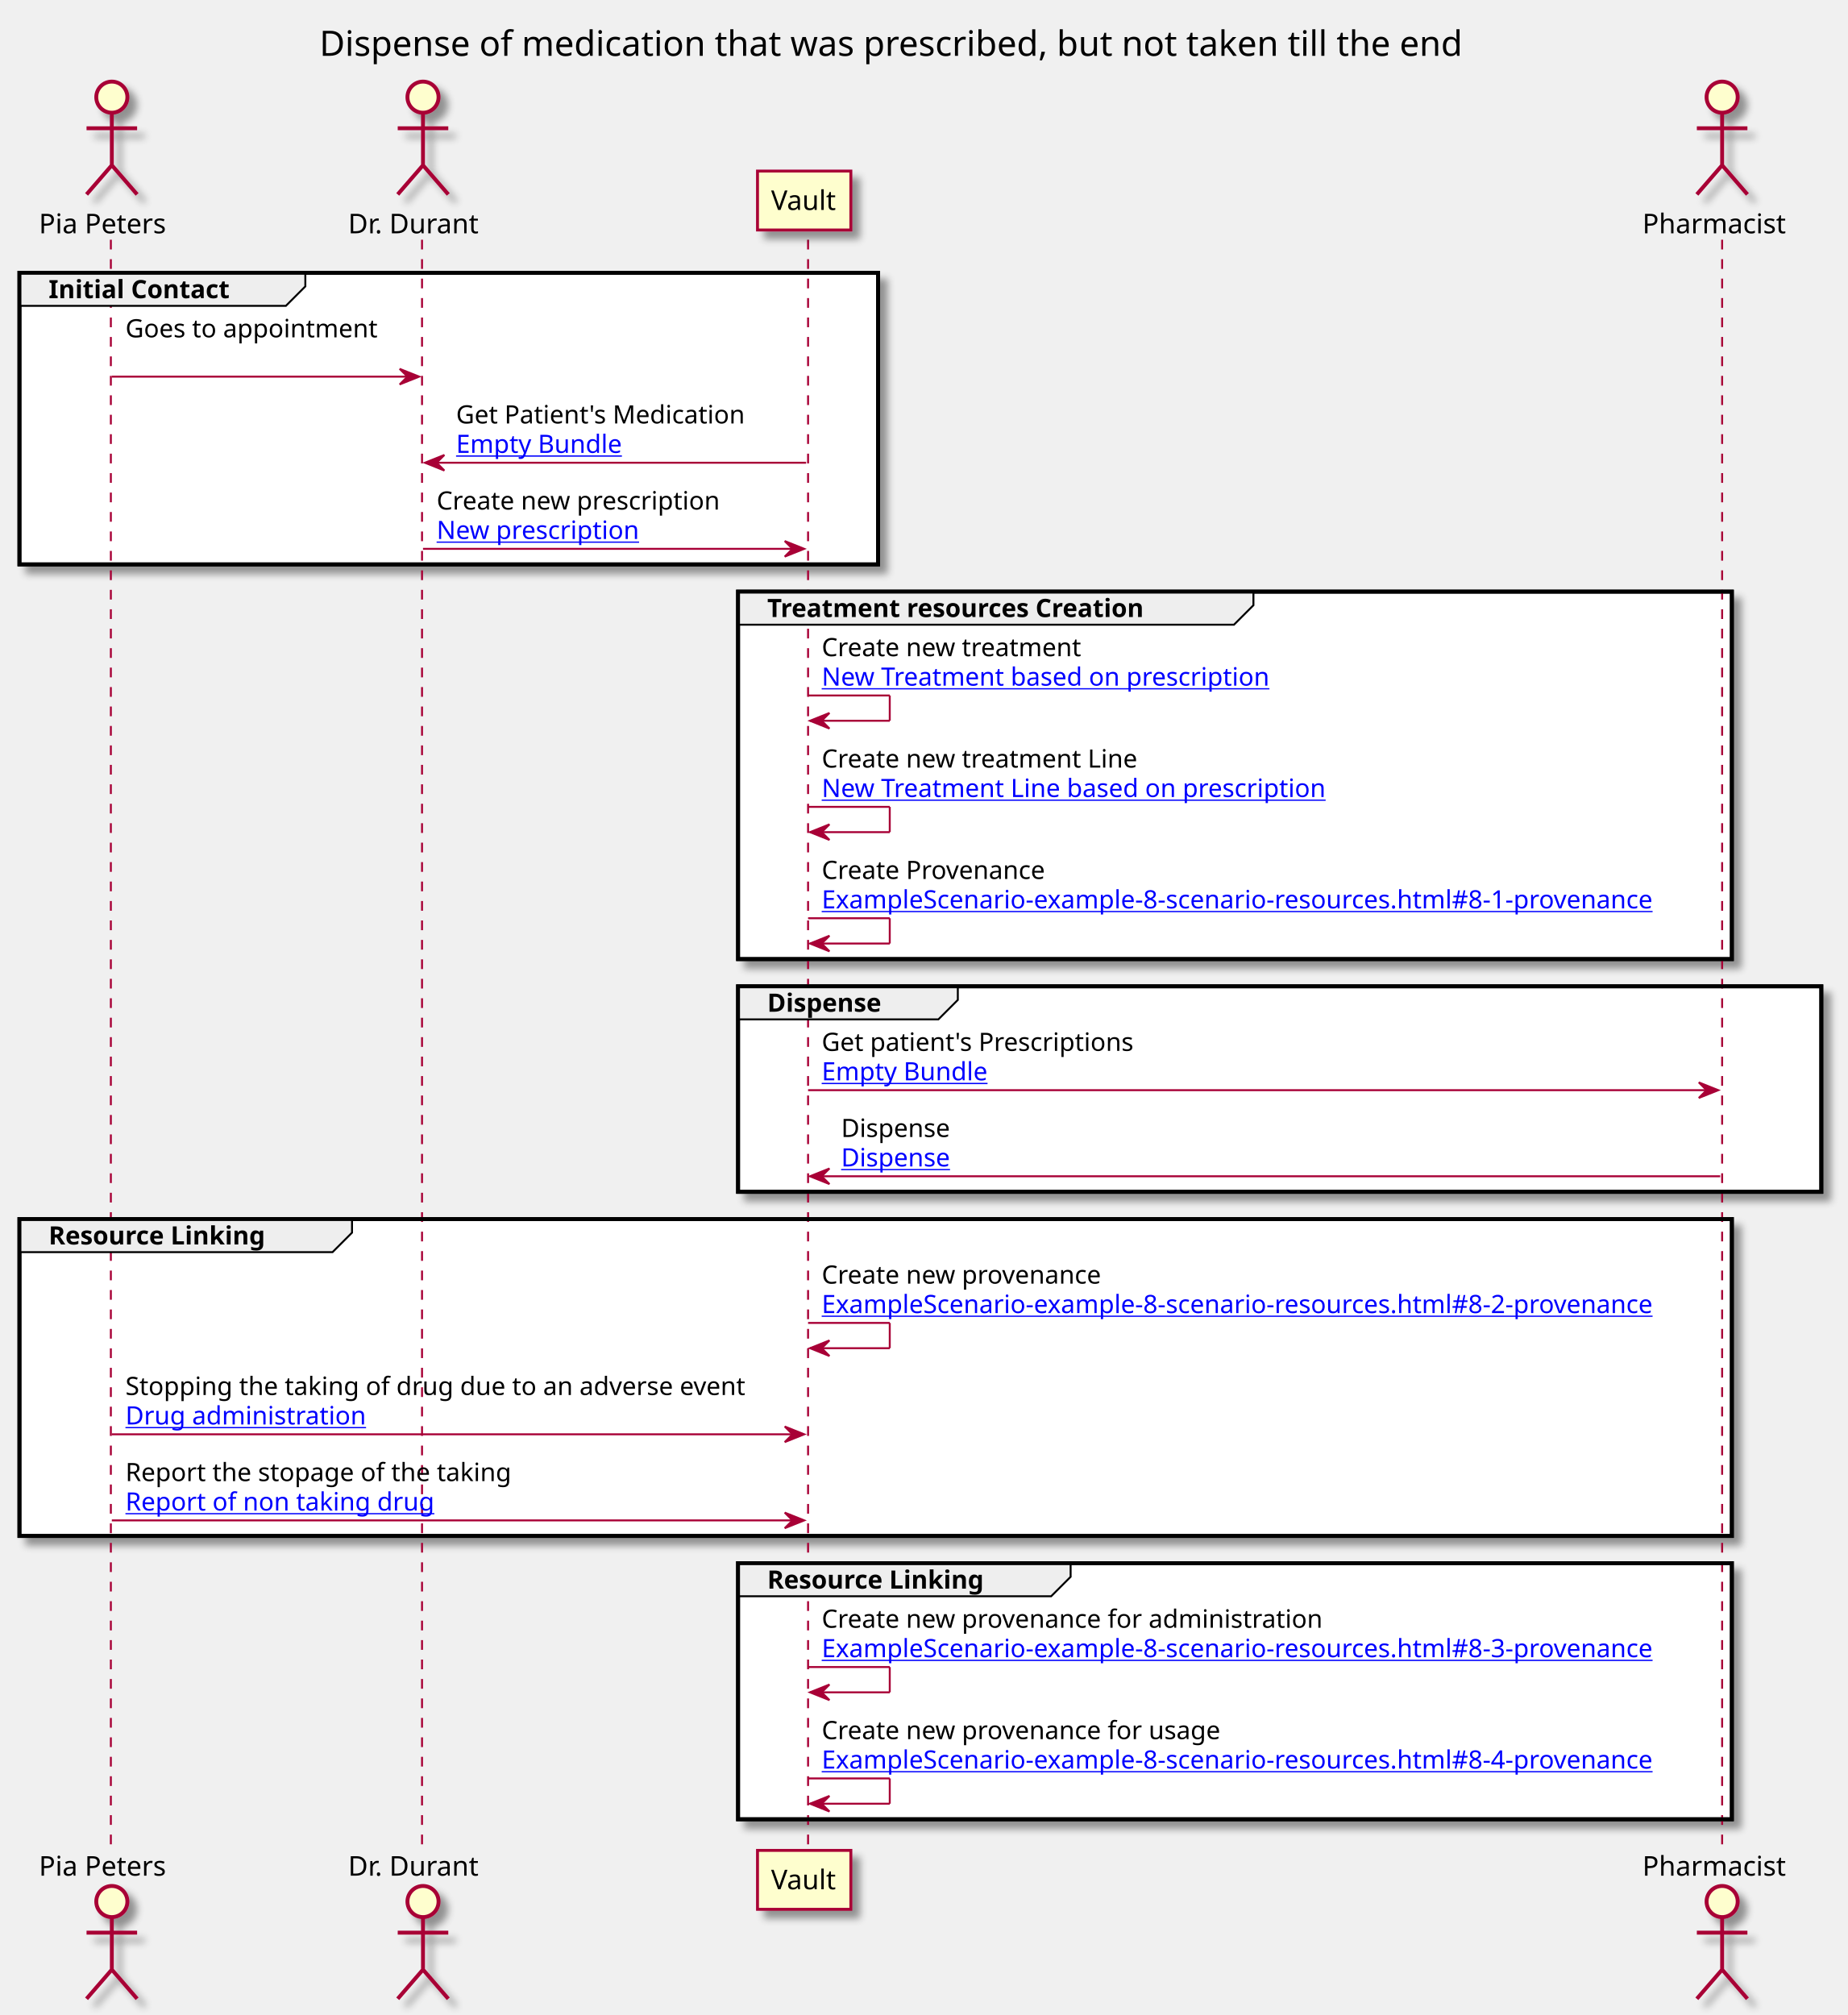
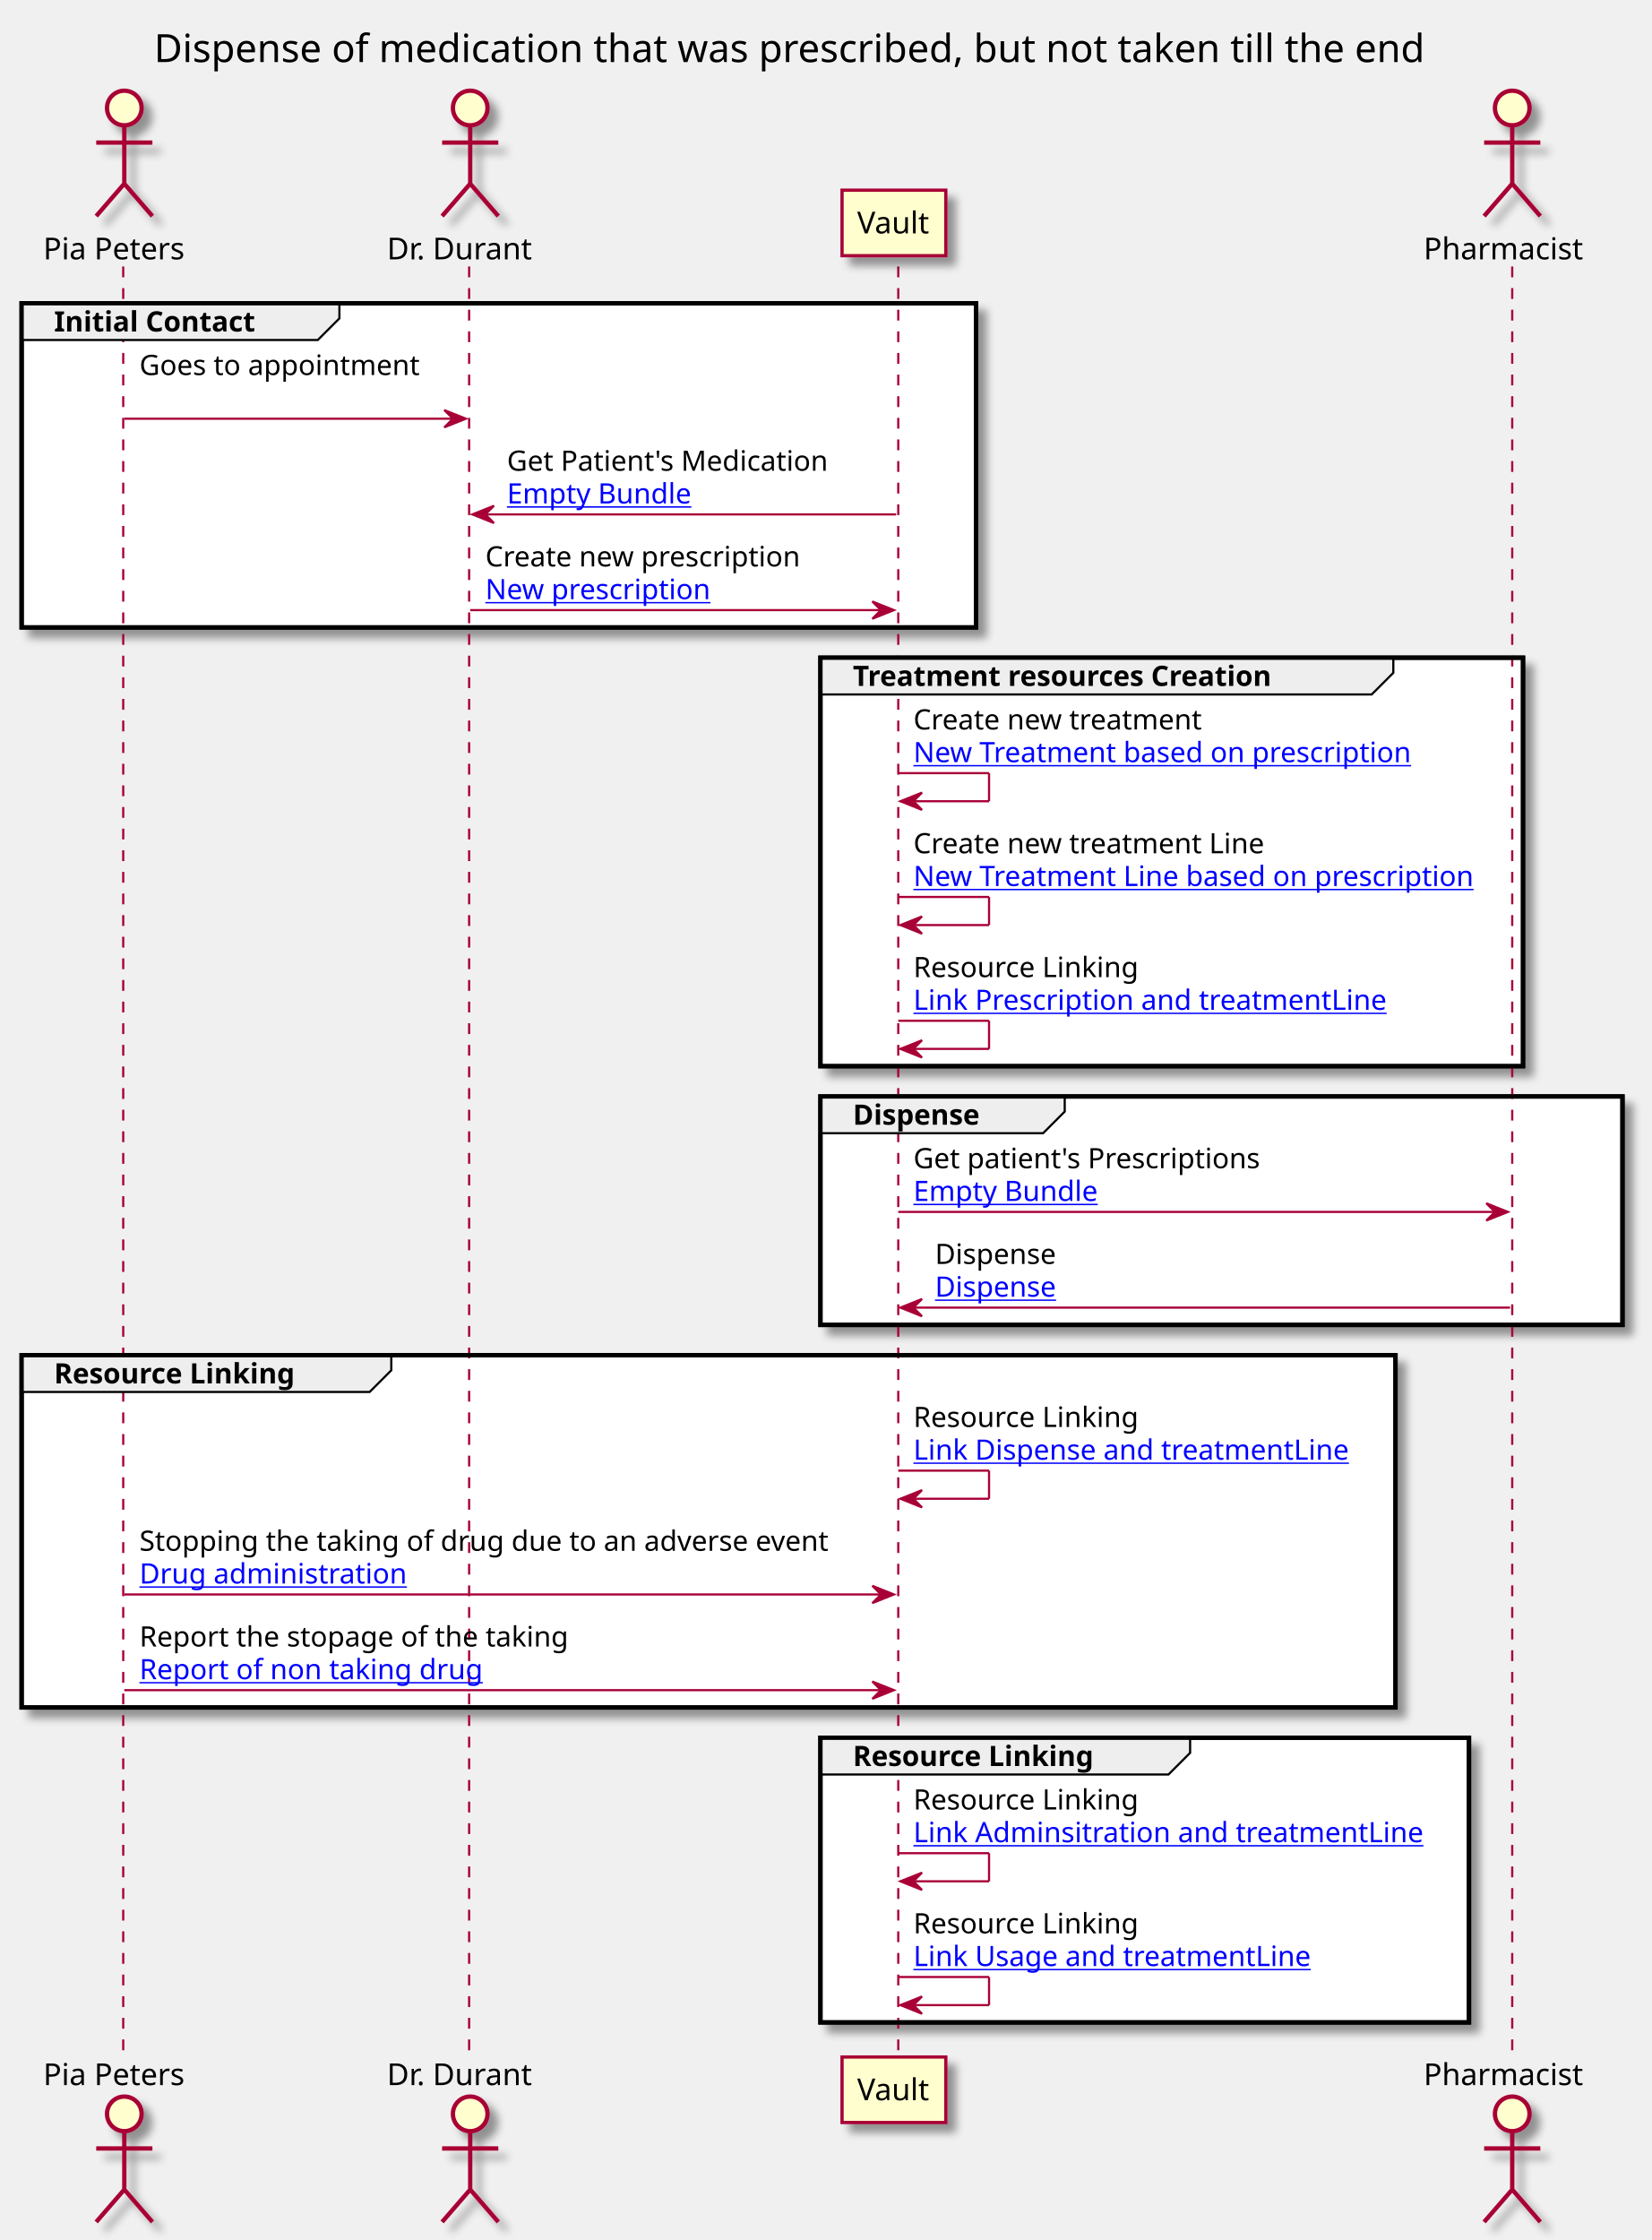
- <svg xmlns="http://www.w3.org/2000/svg" xmlns:xlink="http://www.w3.org/1999/xlink" contentScriptType="application/ecmascript" contentStyleType="text/css" height="1036px" preserveAspectRatio="none" style="width:950px;height:1036px;background:#FFFFFF;" version="1.1" viewBox="0 0 950 1036" width="950px" zoomAndPan="magnify">
+ <svg xmlns="http://www.w3.org/2000/svg" xmlns:xlink="http://www.w3.org/1999/xlink" contentScriptType="application/ecmascript" contentStyleType="text/css" height="1036px" preserveAspectRatio="none" style="width:764px;height:1036px;background:#FFFFFF;" version="1.1" viewBox="0 0 764 1036" width="764px" zoomAndPan="magnify">
  <defs>
-     <filter height="300%" id="f11g841pjwyhkm" width="300%" x="-1" y="-1">
+     <filter height="300%" id="f1i42tlos4byg1" width="300%" x="-1" y="-1">
      <feGaussianBlur result="blurOut" stdDeviation="2.0" />
      <feColorMatrix in="blurOut" result="blurOut2" type="matrix" values="0 0 0 0 0 0 0 0 0 0 0 0 0 0 0 0 0 0 .4 0" />
      <feOffset dx="4.0" dy="4.0" in="blurOut2" result="blurOut3" />
      <feBlend in="SourceGraphic" in2="blurOut3" mode="normal" />
    </filter>
  </defs>
  <g>
-     <text fill="#000000" font-family="sans-serif" font-size="18" lengthAdjust="spacing" textLength="618" x="164.25" y="28.708">Dispense of medication that was prescribed, but not taken till the end</text>
-     <rect fill="#FFFFFF" filter="url(#f11g841pjwyhkm)" height="149.93" style="stroke:#000000;stroke-width:2.0;" width="441.5" x="10" y="140.25" />
-     <rect fill="#FFFFFF" filter="url(#f11g841pjwyhkm)" height="188.93" style="stroke:#000000;stroke-width:2.0;" width="511" x="379.5" y="304.18" />
-     <rect fill="#FFFFFF" filter="url(#f11g841pjwyhkm)" height="105.664" style="stroke:#000000;stroke-width:2.0;" width="557" x="379.5" y="507.109" />
-     <rect fill="#FFFFFF" filter="url(#f11g841pjwyhkm)" height="162.93" style="stroke:#000000;stroke-width:2.0;" width="880.5" x="10" y="626.773" />
-     <rect fill="#FFFFFF" filter="url(#f11g841pjwyhkm)" height="131.664" style="stroke:#000000;stroke-width:2.0;" width="511" x="379.5" y="803.703" />
+     <text fill="#000000" font-family="sans-serif" font-size="18" lengthAdjust="spacing" textLength="618" x="71.25" y="28.708">Dispense of medication that was prescribed, but not taken till the end</text>
+     <rect fill="#FFFFFF" filter="url(#f1i42tlos4byg1)" height="149.93" style="stroke:#000000;stroke-width:2.0;" width="441.5" x="10" y="140.25" />
+     <rect fill="#FFFFFF" filter="url(#f1i42tlos4byg1)" height="188.93" style="stroke:#000000;stroke-width:2.0;" width="325" x="379.5" y="304.18" />
+     <rect fill="#FFFFFF" filter="url(#f1i42tlos4byg1)" height="105.664" style="stroke:#000000;stroke-width:2.0;" width="371" x="379.5" y="507.109" />
+     <rect fill="#FFFFFF" filter="url(#f1i42tlos4byg1)" height="162.93" style="stroke:#000000;stroke-width:2.0;" width="635.5" x="10" y="626.773" />
+     <rect fill="#FFFFFF" filter="url(#f1i42tlos4byg1)" height="131.664" style="stroke:#000000;stroke-width:2.0;" width="300" x="379.5" y="803.703" />
    <line style="stroke:#A80036;stroke-width:1.0;stroke-dasharray:5.0,5.0;" x1="57" x2="57" y1="123.25" y2="952.367" />
    <line style="stroke:#A80036;stroke-width:1.0;stroke-dasharray:5.0,5.0;" x1="217" x2="217" y1="123.25" y2="952.367" />
    <line style="stroke:#A80036;stroke-width:1.0;stroke-dasharray:5.0,5.0;" x1="415.5" x2="415.5" y1="123.25" y2="952.367" />
-     <line style="stroke:#A80036;stroke-width:1.0;stroke-dasharray:5.0,5.0;" x1="885.5" x2="885.5" y1="123.25" y2="952.367" />
+     <line style="stroke:#A80036;stroke-width:1.0;stroke-dasharray:5.0,5.0;" x1="699.5" x2="699.5" y1="123.25" y2="952.367" />
    <text fill="#000000" font-family="sans-serif" font-size="14" lengthAdjust="spacing" textLength="69" x="20" y="119.948">Pia Peters</text>
-     <ellipse cx="57.5" cy="49.953" fill="#FEFECE" filter="url(#f11g841pjwyhkm)" rx="8" ry="8" style="stroke:#A80036;stroke-width:2.0;" />
-     <path d="M57.5,57.953 L57.5,84.953 M44.5,65.953 L70.5,65.953 M57.5,84.953 L44.5,99.953 M57.5,84.953 L70.5,99.953 " fill="none" filter="url(#f11g841pjwyhkm)" style="stroke:#A80036;stroke-width:2.0;" />
+     <ellipse cx="57.5" cy="49.953" fill="#FEFECE" filter="url(#f1i42tlos4byg1)" rx="8" ry="8" style="stroke:#A80036;stroke-width:2.0;" />
+     <path d="M57.5,57.953 L57.5,84.953 M44.5,65.953 L70.5,65.953 M57.5,84.953 L44.5,99.953 M57.5,84.953 L70.5,99.953 " fill="none" filter="url(#f1i42tlos4byg1)" style="stroke:#A80036;stroke-width:2.0;" />
    <text fill="#000000" font-family="sans-serif" font-size="14" lengthAdjust="spacing" textLength="69" x="20" y="964.362">Pia Peters</text>
-     <ellipse cx="57.5" cy="977.664" fill="#FEFECE" filter="url(#f11g841pjwyhkm)" rx="8" ry="8" style="stroke:#A80036;stroke-width:2.0;" />
-     <path d="M57.5,985.664 L57.5,1012.664 M44.5,993.664 L70.5,993.664 M57.5,1012.664 L44.5,1027.664 M57.5,1012.664 L70.5,1027.664 " fill="none" filter="url(#f11g841pjwyhkm)" style="stroke:#A80036;stroke-width:2.0;" />
+     <ellipse cx="57.5" cy="977.664" fill="#FEFECE" filter="url(#f1i42tlos4byg1)" rx="8" ry="8" style="stroke:#A80036;stroke-width:2.0;" />
+     <path d="M57.5,985.664 L57.5,1012.664 M44.5,993.664 L70.5,993.664 M57.5,1012.664 L44.5,1027.664 M57.5,1012.664 L70.5,1027.664 " fill="none" filter="url(#f1i42tlos4byg1)" style="stroke:#A80036;stroke-width:2.0;" />
    <text fill="#000000" font-family="sans-serif" font-size="14" lengthAdjust="spacing" textLength="71" x="179" y="119.948">Dr. Durant</text>
-     <ellipse cx="217.5" cy="49.953" fill="#FEFECE" filter="url(#f11g841pjwyhkm)" rx="8" ry="8" style="stroke:#A80036;stroke-width:2.0;" />
-     <path d="M217.5,57.953 L217.5,84.953 M204.5,65.953 L230.5,65.953 M217.5,84.953 L204.5,99.953 M217.5,84.953 L230.5,99.953 " fill="none" filter="url(#f11g841pjwyhkm)" style="stroke:#A80036;stroke-width:2.0;" />
+     <ellipse cx="217.5" cy="49.953" fill="#FEFECE" filter="url(#f1i42tlos4byg1)" rx="8" ry="8" style="stroke:#A80036;stroke-width:2.0;" />
+     <path d="M217.5,57.953 L217.5,84.953 M204.5,65.953 L230.5,65.953 M217.5,84.953 L204.5,99.953 M217.5,84.953 L230.5,99.953 " fill="none" filter="url(#f1i42tlos4byg1)" style="stroke:#A80036;stroke-width:2.0;" />
    <text fill="#000000" font-family="sans-serif" font-size="14" lengthAdjust="spacing" textLength="71" x="179" y="964.362">Dr. Durant</text>
-     <ellipse cx="217.5" cy="977.664" fill="#FEFECE" filter="url(#f11g841pjwyhkm)" rx="8" ry="8" style="stroke:#A80036;stroke-width:2.0;" />
-     <path d="M217.5,985.664 L217.5,1012.664 M204.5,993.664 L230.5,993.664 M217.5,1012.664 L204.5,1027.664 M217.5,1012.664 L230.5,1027.664 " fill="none" filter="url(#f11g841pjwyhkm)" style="stroke:#A80036;stroke-width:2.0;" />
-     <rect fill="#FEFECE" filter="url(#f11g841pjwyhkm)" height="30.297" style="stroke:#A80036;stroke-width:1.5;" width="48" x="389.5" y="87.953" />
+     <ellipse cx="217.5" cy="977.664" fill="#FEFECE" filter="url(#f1i42tlos4byg1)" rx="8" ry="8" style="stroke:#A80036;stroke-width:2.0;" />
+     <path d="M217.5,985.664 L217.5,1012.664 M204.5,993.664 L230.5,993.664 M217.5,1012.664 L204.5,1027.664 M217.5,1012.664 L230.5,1027.664 " fill="none" filter="url(#f1i42tlos4byg1)" style="stroke:#A80036;stroke-width:2.0;" />
+     <rect fill="#FEFECE" filter="url(#f1i42tlos4byg1)" height="30.297" style="stroke:#A80036;stroke-width:1.5;" width="48" x="389.5" y="87.953" />
    <text fill="#000000" font-family="sans-serif" font-size="14" lengthAdjust="spacing" textLength="34" x="396.5" y="107.948">Vault</text>
-     <rect fill="#FEFECE" filter="url(#f11g841pjwyhkm)" height="30.297" style="stroke:#A80036;stroke-width:1.5;" width="48" x="389.5" y="951.367" />
+     <rect fill="#FEFECE" filter="url(#f1i42tlos4byg1)" height="30.297" style="stroke:#A80036;stroke-width:1.5;" width="48" x="389.5" y="951.367" />
    <text fill="#000000" font-family="sans-serif" font-size="14" lengthAdjust="spacing" textLength="34" x="396.5" y="971.362">Vault</text>
-     <text fill="#000000" font-family="sans-serif" font-size="14" lengthAdjust="spacing" textLength="76" x="844.5" y="119.948">Pharmacist</text>
-     <ellipse cx="885.5" cy="49.953" fill="#FEFECE" filter="url(#f11g841pjwyhkm)" rx="8" ry="8" style="stroke:#A80036;stroke-width:2.0;" />
-     <path d="M885.5,57.953 L885.5,84.953 M872.5,65.953 L898.5,65.953 M885.5,84.953 L872.5,99.953 M885.5,84.953 L898.5,99.953 " fill="none" filter="url(#f11g841pjwyhkm)" style="stroke:#A80036;stroke-width:2.0;" />
-     <text fill="#000000" font-family="sans-serif" font-size="14" lengthAdjust="spacing" textLength="76" x="844.5" y="964.362">Pharmacist</text>
-     <ellipse cx="885.5" cy="977.664" fill="#FEFECE" filter="url(#f11g841pjwyhkm)" rx="8" ry="8" style="stroke:#A80036;stroke-width:2.0;" />
-     <path d="M885.5,985.664 L885.5,1012.664 M872.5,993.664 L898.5,993.664 M885.5,1012.664 L872.5,1027.664 M885.5,1012.664 L898.5,1027.664 " fill="none" filter="url(#f11g841pjwyhkm)" style="stroke:#A80036;stroke-width:2.0;" />
+     <text fill="#000000" font-family="sans-serif" font-size="14" lengthAdjust="spacing" textLength="76" x="658.5" y="119.948">Pharmacist</text>
+     <ellipse cx="699.5" cy="49.953" fill="#FEFECE" filter="url(#f1i42tlos4byg1)" rx="8" ry="8" style="stroke:#A80036;stroke-width:2.0;" />
+     <path d="M699.5,57.953 L699.5,84.953 M686.5,65.953 L712.5,65.953 M699.5,84.953 L686.5,99.953 M699.5,84.953 L712.5,99.953 " fill="none" filter="url(#f1i42tlos4byg1)" style="stroke:#A80036;stroke-width:2.0;" />
+     <text fill="#000000" font-family="sans-serif" font-size="14" lengthAdjust="spacing" textLength="76" x="658.5" y="964.362">Pharmacist</text>
+     <ellipse cx="699.5" cy="977.664" fill="#FEFECE" filter="url(#f1i42tlos4byg1)" rx="8" ry="8" style="stroke:#A80036;stroke-width:2.0;" />
+     <path d="M699.5,985.664 L699.5,1012.664 M686.5,993.664 L712.5,993.664 M699.5,1012.664 L686.5,1027.664 M699.5,1012.664 L712.5,1027.664 " fill="none" filter="url(#f1i42tlos4byg1)" style="stroke:#A80036;stroke-width:2.0;" />
    <path d="M10,140.25 L157,140.25 L157,147.25 L147,157.25 L10,157.25 L10,140.25 " fill="#EEEEEE" style="stroke:#000000;stroke-width:1.0;" />
    <rect fill="none" height="149.93" style="stroke:#000000;stroke-width:2.0;" width="441.5" x="10" y="140.25" />
    <text fill="#000000" font-family="sans-serif" font-size="13" font-weight="bold" lengthAdjust="spacing" textLength="102" x="25" y="153.317">Initial Contact</text>
    <polygon fill="#A80036" points="205.5,189.648,215.5,193.648,205.5,197.648,209.5,193.648" style="stroke:#A80036;stroke-width:1.0;" />
    <line style="stroke:#A80036;stroke-width:1.0;" x1="57.5" x2="211.5" y1="193.648" y2="193.648" />
    <text fill="#000000" font-family="sans-serif" font-size="13" lengthAdjust="spacing" textLength="136" x="64.5" y="173.45">Goes to appointment</text>
    <text fill="#000000" font-family="sans-serif" font-size="13" lengthAdjust="spacing" textLength="0" x="68.5" y="188.583" />
    <polygon fill="#A80036" points="228.5,233.914,218.5,237.914,228.5,241.914,224.5,237.914" style="stroke:#A80036;stroke-width:1.0;" />
    <line style="stroke:#A80036;stroke-width:1.0;" x1="222.5" x2="414.5" y1="237.914" y2="237.914" />
    <text fill="#000000" font-family="sans-serif" font-size="13" lengthAdjust="spacing" textLength="155" x="234.5" y="217.715">Get Patient's Medication</text>
    <a href="ExampleScenario-example-8-scenario-resources.html#EB" target="_top" title="ExampleScenario-example-8-scenario-resources.html#EB" xlink:actuate="onRequest" xlink:href="ExampleScenario-example-8-scenario-resources.html#EB" xlink:show="new" xlink:title="ExampleScenario-example-8-scenario-resources.html#EB" xlink:type="simple">
      <text fill="#0000FF" font-family="sans-serif" font-size="13" lengthAdjust="spacing" text-decoration="underline" textLength="89" x="234.5" y="232.848">Empty Bundle</text>
    </a>
    <polygon fill="#A80036" points="403.5,278.18,413.5,282.18,403.5,286.18,407.5,282.18" style="stroke:#A80036;stroke-width:1.0;" />
    <line style="stroke:#A80036;stroke-width:1.0;" x1="217.5" x2="409.5" y1="282.18" y2="282.18" />
    <text fill="#000000" font-family="sans-serif" font-size="13" lengthAdjust="spacing" textLength="151" x="224.5" y="261.981">Create new prescription</text>
    <a href="ExampleScenario-example-8-scenario-resources.html#8-prescription" target="_top" title="ExampleScenario-example-8-scenario-resources.html#8-prescription" xlink:actuate="onRequest" xlink:href="ExampleScenario-example-8-scenario-resources.html#8-prescription" xlink:show="new" xlink:title="ExampleScenario-example-8-scenario-resources.html#8-prescription" xlink:type="simple">
      <text fill="#0000FF" font-family="sans-serif" font-size="13" lengthAdjust="spacing" text-decoration="underline" textLength="106" x="224.5" y="277.114">New prescription</text>
    </a>
    <path d="M379.5,304.18 L644.5,304.18 L644.5,311.18 L634.5,321.18 L379.5,321.18 L379.5,304.18 " fill="#EEEEEE" style="stroke:#000000;stroke-width:1.0;" />
-     <rect fill="none" height="188.93" style="stroke:#000000;stroke-width:2.0;" width="511" x="379.5" y="304.18" />
+     <rect fill="none" height="188.93" style="stroke:#000000;stroke-width:2.0;" width="325" x="379.5" y="304.18" />
    <text fill="#000000" font-family="sans-serif" font-size="13" font-weight="bold" lengthAdjust="spacing" textLength="220" x="394.5" y="317.247">Treatment resources Creation</text>
    <line style="stroke:#A80036;stroke-width:1.0;" x1="415.5" x2="457.5" y1="357.578" y2="357.578" />
    <line style="stroke:#A80036;stroke-width:1.0;" x1="457.5" x2="457.5" y1="357.578" y2="370.578" />
    <line style="stroke:#A80036;stroke-width:1.0;" x1="416.5" x2="457.5" y1="370.578" y2="370.578" />
    <polygon fill="#A80036" points="426.5,366.578,416.5,370.578,426.5,374.578,422.5,370.578" style="stroke:#A80036;stroke-width:1.0;" />
    <text fill="#000000" font-family="sans-serif" font-size="13" lengthAdjust="spacing" textLength="141" x="422.5" y="337.379">Create new treatment</text>
    <a href="ExampleScenario-example-8-scenario-resources.html#8-treatment" target="_top" title="ExampleScenario-example-8-scenario-resources.html#8-treatment" xlink:actuate="onRequest" xlink:href="ExampleScenario-example-8-scenario-resources.html#8-treatment" xlink:show="new" xlink:title="ExampleScenario-example-8-scenario-resources.html#8-treatment" xlink:type="simple">
      <text fill="#0000FF" font-family="sans-serif" font-size="13" lengthAdjust="spacing" text-decoration="underline" textLength="240" x="422.5" y="352.512">New Treatment based on prescription</text>
    </a>
    <line style="stroke:#A80036;stroke-width:1.0;" x1="415.5" x2="457.5" y1="414.844" y2="414.844" />
    <line style="stroke:#A80036;stroke-width:1.0;" x1="457.5" x2="457.5" y1="414.844" y2="427.844" />
    <line style="stroke:#A80036;stroke-width:1.0;" x1="416.5" x2="457.5" y1="427.844" y2="427.844" />
    <polygon fill="#A80036" points="426.5,423.844,416.5,427.844,426.5,431.844,422.5,427.844" style="stroke:#A80036;stroke-width:1.0;" />
    <text fill="#000000" font-family="sans-serif" font-size="13" lengthAdjust="spacing" textLength="171" x="422.5" y="394.645">Create new treatment Line</text>
    <a href="ExampleScenario-example-8-scenario-resources.html#8-treatmentLine" target="_top" title="ExampleScenario-example-8-scenario-resources.html#8-treatmentLine" xlink:actuate="onRequest" xlink:href="ExampleScenario-example-8-scenario-resources.html#8-treatmentLine" xlink:show="new" xlink:title="ExampleScenario-example-8-scenario-resources.html#8-treatmentLine" xlink:type="simple">
      <text fill="#0000FF" font-family="sans-serif" font-size="13" lengthAdjust="spacing" text-decoration="underline" textLength="270" x="422.5" y="409.778">New Treatment Line based on prescription</text>
    </a>
    <line style="stroke:#A80036;stroke-width:1.0;" x1="415.5" x2="457.5" y1="472.109" y2="472.109" />
    <line style="stroke:#A80036;stroke-width:1.0;" x1="457.5" x2="457.5" y1="472.109" y2="485.109" />
    <line style="stroke:#A80036;stroke-width:1.0;" x1="416.5" x2="457.5" y1="485.109" y2="485.109" />
    <polygon fill="#A80036" points="426.5,481.109,416.5,485.109,426.5,489.109,422.5,485.109" style="stroke:#A80036;stroke-width:1.0;" />
-     <text fill="#000000" font-family="sans-serif" font-size="13" lengthAdjust="spacing" textLength="122" x="422.5" y="451.911">Create Provenance</text>
+     <text fill="#000000" font-family="sans-serif" font-size="13" lengthAdjust="spacing" textLength="107" x="422.5" y="451.911">Resource Linking</text>
    <a href="ExampleScenario-example-8-scenario-resources.html#8-1-provenance" target="_top" title="ExampleScenario-example-8-scenario-resources.html#8-1-provenance" xlink:actuate="onRequest" xlink:href="ExampleScenario-example-8-scenario-resources.html#8-1-provenance" xlink:show="new" xlink:title="ExampleScenario-example-8-scenario-resources.html#8-1-provenance" xlink:type="simple">
-       <text fill="#0000FF" font-family="sans-serif" font-size="13" lengthAdjust="spacing" text-decoration="underline" textLength="456" x="422.5" y="467.043">ExampleScenario-example-8-scenario-resources.html#8-1-provenance</text>
+       <text fill="#0000FF" font-family="sans-serif" font-size="13" lengthAdjust="spacing" text-decoration="underline" textLength="227" x="422.5" y="467.043">Link Prescription and treatmentLine</text>
    </a>
    <path d="M379.5,507.109 L492.5,507.109 L492.5,514.109 L482.5,524.109 L379.5,524.109 L379.5,507.109 " fill="#EEEEEE" style="stroke:#000000;stroke-width:1.0;" />
-     <rect fill="none" height="105.664" style="stroke:#000000;stroke-width:2.0;" width="557" x="379.5" y="507.109" />
+     <rect fill="none" height="105.664" style="stroke:#000000;stroke-width:2.0;" width="371" x="379.5" y="507.109" />
    <text fill="#000000" font-family="sans-serif" font-size="13" font-weight="bold" lengthAdjust="spacing" textLength="68" x="394.5" y="520.176">Dispense</text>
-     <polygon fill="#A80036" points="873.5,556.508,883.5,560.508,873.5,564.508,877.5,560.508" style="stroke:#A80036;stroke-width:1.0;" />
-     <line style="stroke:#A80036;stroke-width:1.0;" x1="415.5" x2="879.5" y1="560.508" y2="560.508" />
+     <polygon fill="#A80036" points="687.5,556.508,697.5,560.508,687.5,564.508,691.5,560.508" style="stroke:#A80036;stroke-width:1.0;" />
+     <line style="stroke:#A80036;stroke-width:1.0;" x1="415.5" x2="693.5" y1="560.508" y2="560.508" />
    <text fill="#000000" font-family="sans-serif" font-size="13" lengthAdjust="spacing" textLength="168" x="422.5" y="540.309">Get patient's Prescriptions</text>
    <a href="ExampleScenario-example-8-scenario-resources.html#EB" target="_top" title="ExampleScenario-example-8-scenario-resources.html#EB" xlink:actuate="onRequest" xlink:href="ExampleScenario-example-8-scenario-resources.html#EB" xlink:show="new" xlink:title="ExampleScenario-example-8-scenario-resources.html#EB" xlink:type="simple">
      <text fill="#0000FF" font-family="sans-serif" font-size="13" lengthAdjust="spacing" text-decoration="underline" textLength="89" x="422.5" y="555.442">Empty Bundle</text>
    </a>
    <polygon fill="#A80036" points="426.5,600.773,416.5,604.773,426.5,608.773,422.5,604.773" style="stroke:#A80036;stroke-width:1.0;" />
-     <line style="stroke:#A80036;stroke-width:1.0;" x1="420.5" x2="884.5" y1="604.773" y2="604.773" />
+     <line style="stroke:#A80036;stroke-width:1.0;" x1="420.5" x2="698.5" y1="604.773" y2="604.773" />
    <text fill="#000000" font-family="sans-serif" font-size="13" lengthAdjust="spacing" textLength="59" x="432.5" y="584.575">Dispense</text>
    <a href="ExampleScenario-example-8-scenario-resources.html#8-dispense" target="_top" title="ExampleScenario-example-8-scenario-resources.html#8-dispense" xlink:actuate="onRequest" xlink:href="ExampleScenario-example-8-scenario-resources.html#8-dispense" xlink:show="new" xlink:title="ExampleScenario-example-8-scenario-resources.html#8-dispense" xlink:type="simple">
      <text fill="#0000FF" font-family="sans-serif" font-size="13" lengthAdjust="spacing" text-decoration="underline" textLength="59" x="432.5" y="599.707">Dispense</text>
    </a>
    <path d="M10,626.773 L181,626.773 L181,633.773 L171,643.773 L10,643.773 L10,626.773 " fill="#EEEEEE" style="stroke:#000000;stroke-width:1.0;" />
-     <rect fill="none" height="162.93" style="stroke:#000000;stroke-width:2.0;" width="880.5" x="10" y="626.773" />
+     <rect fill="none" height="162.93" style="stroke:#000000;stroke-width:2.0;" width="635.5" x="10" y="626.773" />
    <text fill="#000000" font-family="sans-serif" font-size="13" font-weight="bold" lengthAdjust="spacing" textLength="126" x="25" y="639.84">Resource Linking</text>
    <line style="stroke:#A80036;stroke-width:1.0;" x1="415.5" x2="457.5" y1="680.172" y2="680.172" />
    <line style="stroke:#A80036;stroke-width:1.0;" x1="457.5" x2="457.5" y1="680.172" y2="693.172" />
    <line style="stroke:#A80036;stroke-width:1.0;" x1="416.5" x2="457.5" y1="693.172" y2="693.172" />
    <polygon fill="#A80036" points="426.5,689.172,416.5,693.172,426.5,697.172,422.5,693.172" style="stroke:#A80036;stroke-width:1.0;" />
-     <text fill="#000000" font-family="sans-serif" font-size="13" lengthAdjust="spacing" textLength="151" x="422.5" y="659.973">Create new provenance</text>
+     <text fill="#000000" font-family="sans-serif" font-size="13" lengthAdjust="spacing" textLength="107" x="422.5" y="659.973">Resource Linking</text>
    <a href="ExampleScenario-example-8-scenario-resources.html#8-2-provenance" target="_top" title="ExampleScenario-example-8-scenario-resources.html#8-2-provenance" xlink:actuate="onRequest" xlink:href="ExampleScenario-example-8-scenario-resources.html#8-2-provenance" xlink:show="new" xlink:title="ExampleScenario-example-8-scenario-resources.html#8-2-provenance" xlink:type="simple">
-       <text fill="#0000FF" font-family="sans-serif" font-size="13" lengthAdjust="spacing" text-decoration="underline" textLength="456" x="422.5" y="675.106">ExampleScenario-example-8-scenario-resources.html#8-2-provenance</text>
+       <text fill="#0000FF" font-family="sans-serif" font-size="13" lengthAdjust="spacing" text-decoration="underline" textLength="211" x="422.5" y="675.106">Link Dispense and treatmentLine</text>
    </a>
    <polygon fill="#A80036" points="403.5,733.438,413.5,737.438,403.5,741.438,407.5,737.438" style="stroke:#A80036;stroke-width:1.0;" />
    <line style="stroke:#A80036;stroke-width:1.0;" x1="57.5" x2="409.5" y1="737.438" y2="737.438" />
    <text fill="#000000" font-family="sans-serif" font-size="13" lengthAdjust="spacing" textLength="334" x="64.5" y="717.239">Stopping the taking of drug due to an adverse event</text>
    <a href="ExampleScenario-example-8-scenario-resources.html#8-administration" target="_top" title="ExampleScenario-example-8-scenario-resources.html#8-administration" xlink:actuate="onRequest" xlink:href="ExampleScenario-example-8-scenario-resources.html#8-administration" xlink:show="new" xlink:title="ExampleScenario-example-8-scenario-resources.html#8-administration" xlink:type="simple">
      <text fill="#0000FF" font-family="sans-serif" font-size="13" lengthAdjust="spacing" text-decoration="underline" textLength="127" x="64.5" y="732.372">Drug administration</text>
    </a>
    <polygon fill="#A80036" points="403.5,777.703,413.5,781.703,403.5,785.703,407.5,781.703" style="stroke:#A80036;stroke-width:1.0;" />
    <line style="stroke:#A80036;stroke-width:1.0;" x1="57.5" x2="409.5" y1="781.703" y2="781.703" />
    <text fill="#000000" font-family="sans-serif" font-size="13" lengthAdjust="spacing" textLength="207" x="64.5" y="761.504">Report the stopage of the taking</text>
    <a href="ExampleScenario-example-8-scenario-resources.html#8-usage" target="_top" title="ExampleScenario-example-8-scenario-resources.html#8-usage" xlink:actuate="onRequest" xlink:href="ExampleScenario-example-8-scenario-resources.html#8-usage" xlink:show="new" xlink:title="ExampleScenario-example-8-scenario-resources.html#8-usage" xlink:type="simple">
      <text fill="#0000FF" font-family="sans-serif" font-size="13" lengthAdjust="spacing" text-decoration="underline" textLength="162" x="64.5" y="776.637">Report of non taking drug</text>
    </a>
    <path d="M379.5,803.703 L550.5,803.703 L550.5,810.703 L540.5,820.703 L379.5,820.703 L379.5,803.703 " fill="#EEEEEE" style="stroke:#000000;stroke-width:1.0;" />
-     <rect fill="none" height="131.664" style="stroke:#000000;stroke-width:2.0;" width="511" x="379.5" y="803.703" />
+     <rect fill="none" height="131.664" style="stroke:#000000;stroke-width:2.0;" width="300" x="379.5" y="803.703" />
    <text fill="#000000" font-family="sans-serif" font-size="13" font-weight="bold" lengthAdjust="spacing" textLength="126" x="394.5" y="816.77">Resource Linking</text>
    <line style="stroke:#A80036;stroke-width:1.0;" x1="415.5" x2="457.5" y1="857.102" y2="857.102" />
    <line style="stroke:#A80036;stroke-width:1.0;" x1="457.5" x2="457.5" y1="857.102" y2="870.102" />
    <line style="stroke:#A80036;stroke-width:1.0;" x1="416.5" x2="457.5" y1="870.102" y2="870.102" />
    <polygon fill="#A80036" points="426.5,866.102,416.5,870.102,426.5,874.102,422.5,870.102" style="stroke:#A80036;stroke-width:1.0;" />
-     <text fill="#000000" font-family="sans-serif" font-size="13" lengthAdjust="spacing" textLength="268" x="422.5" y="836.903">Create new provenance for administration</text>
+     <text fill="#000000" font-family="sans-serif" font-size="13" lengthAdjust="spacing" textLength="107" x="422.5" y="836.903">Resource Linking</text>
    <a href="ExampleScenario-example-8-scenario-resources.html#8-3-provenance" target="_top" title="ExampleScenario-example-8-scenario-resources.html#8-3-provenance" xlink:actuate="onRequest" xlink:href="ExampleScenario-example-8-scenario-resources.html#8-3-provenance" xlink:show="new" xlink:title="ExampleScenario-example-8-scenario-resources.html#8-3-provenance" xlink:type="simple">
-       <text fill="#0000FF" font-family="sans-serif" font-size="13" lengthAdjust="spacing" text-decoration="underline" textLength="456" x="422.5" y="852.036">ExampleScenario-example-8-scenario-resources.html#8-3-provenance</text>
+       <text fill="#0000FF" font-family="sans-serif" font-size="13" lengthAdjust="spacing" text-decoration="underline" textLength="245" x="422.5" y="852.036">Link Adminsitration and treatmentLine</text>
    </a>
    <line style="stroke:#A80036;stroke-width:1.0;" x1="415.5" x2="457.5" y1="914.367" y2="914.367" />
    <line style="stroke:#A80036;stroke-width:1.0;" x1="457.5" x2="457.5" y1="914.367" y2="927.367" />
    <line style="stroke:#A80036;stroke-width:1.0;" x1="416.5" x2="457.5" y1="927.367" y2="927.367" />
    <polygon fill="#A80036" points="426.5,923.367,416.5,927.367,426.5,931.367,422.5,927.367" style="stroke:#A80036;stroke-width:1.0;" />
-     <text fill="#000000" font-family="sans-serif" font-size="13" lengthAdjust="spacing" textLength="215" x="422.5" y="894.168">Create new provenance for usage</text>
+     <text fill="#000000" font-family="sans-serif" font-size="13" lengthAdjust="spacing" textLength="107" x="422.5" y="894.168">Resource Linking</text>
    <a href="ExampleScenario-example-8-scenario-resources.html#8-4-provenance" target="_top" title="ExampleScenario-example-8-scenario-resources.html#8-4-provenance" xlink:actuate="onRequest" xlink:href="ExampleScenario-example-8-scenario-resources.html#8-4-provenance" xlink:show="new" xlink:title="ExampleScenario-example-8-scenario-resources.html#8-4-provenance" xlink:type="simple">
-       <text fill="#0000FF" font-family="sans-serif" font-size="13" lengthAdjust="spacing" text-decoration="underline" textLength="456" x="422.5" y="909.301">ExampleScenario-example-8-scenario-resources.html#8-4-provenance</text>
+       <text fill="#0000FF" font-family="sans-serif" font-size="13" lengthAdjust="spacing" text-decoration="underline" textLength="193" x="422.5" y="909.301">Link Usage and treatmentLine</text>
    </a>
  </g>
</svg>
